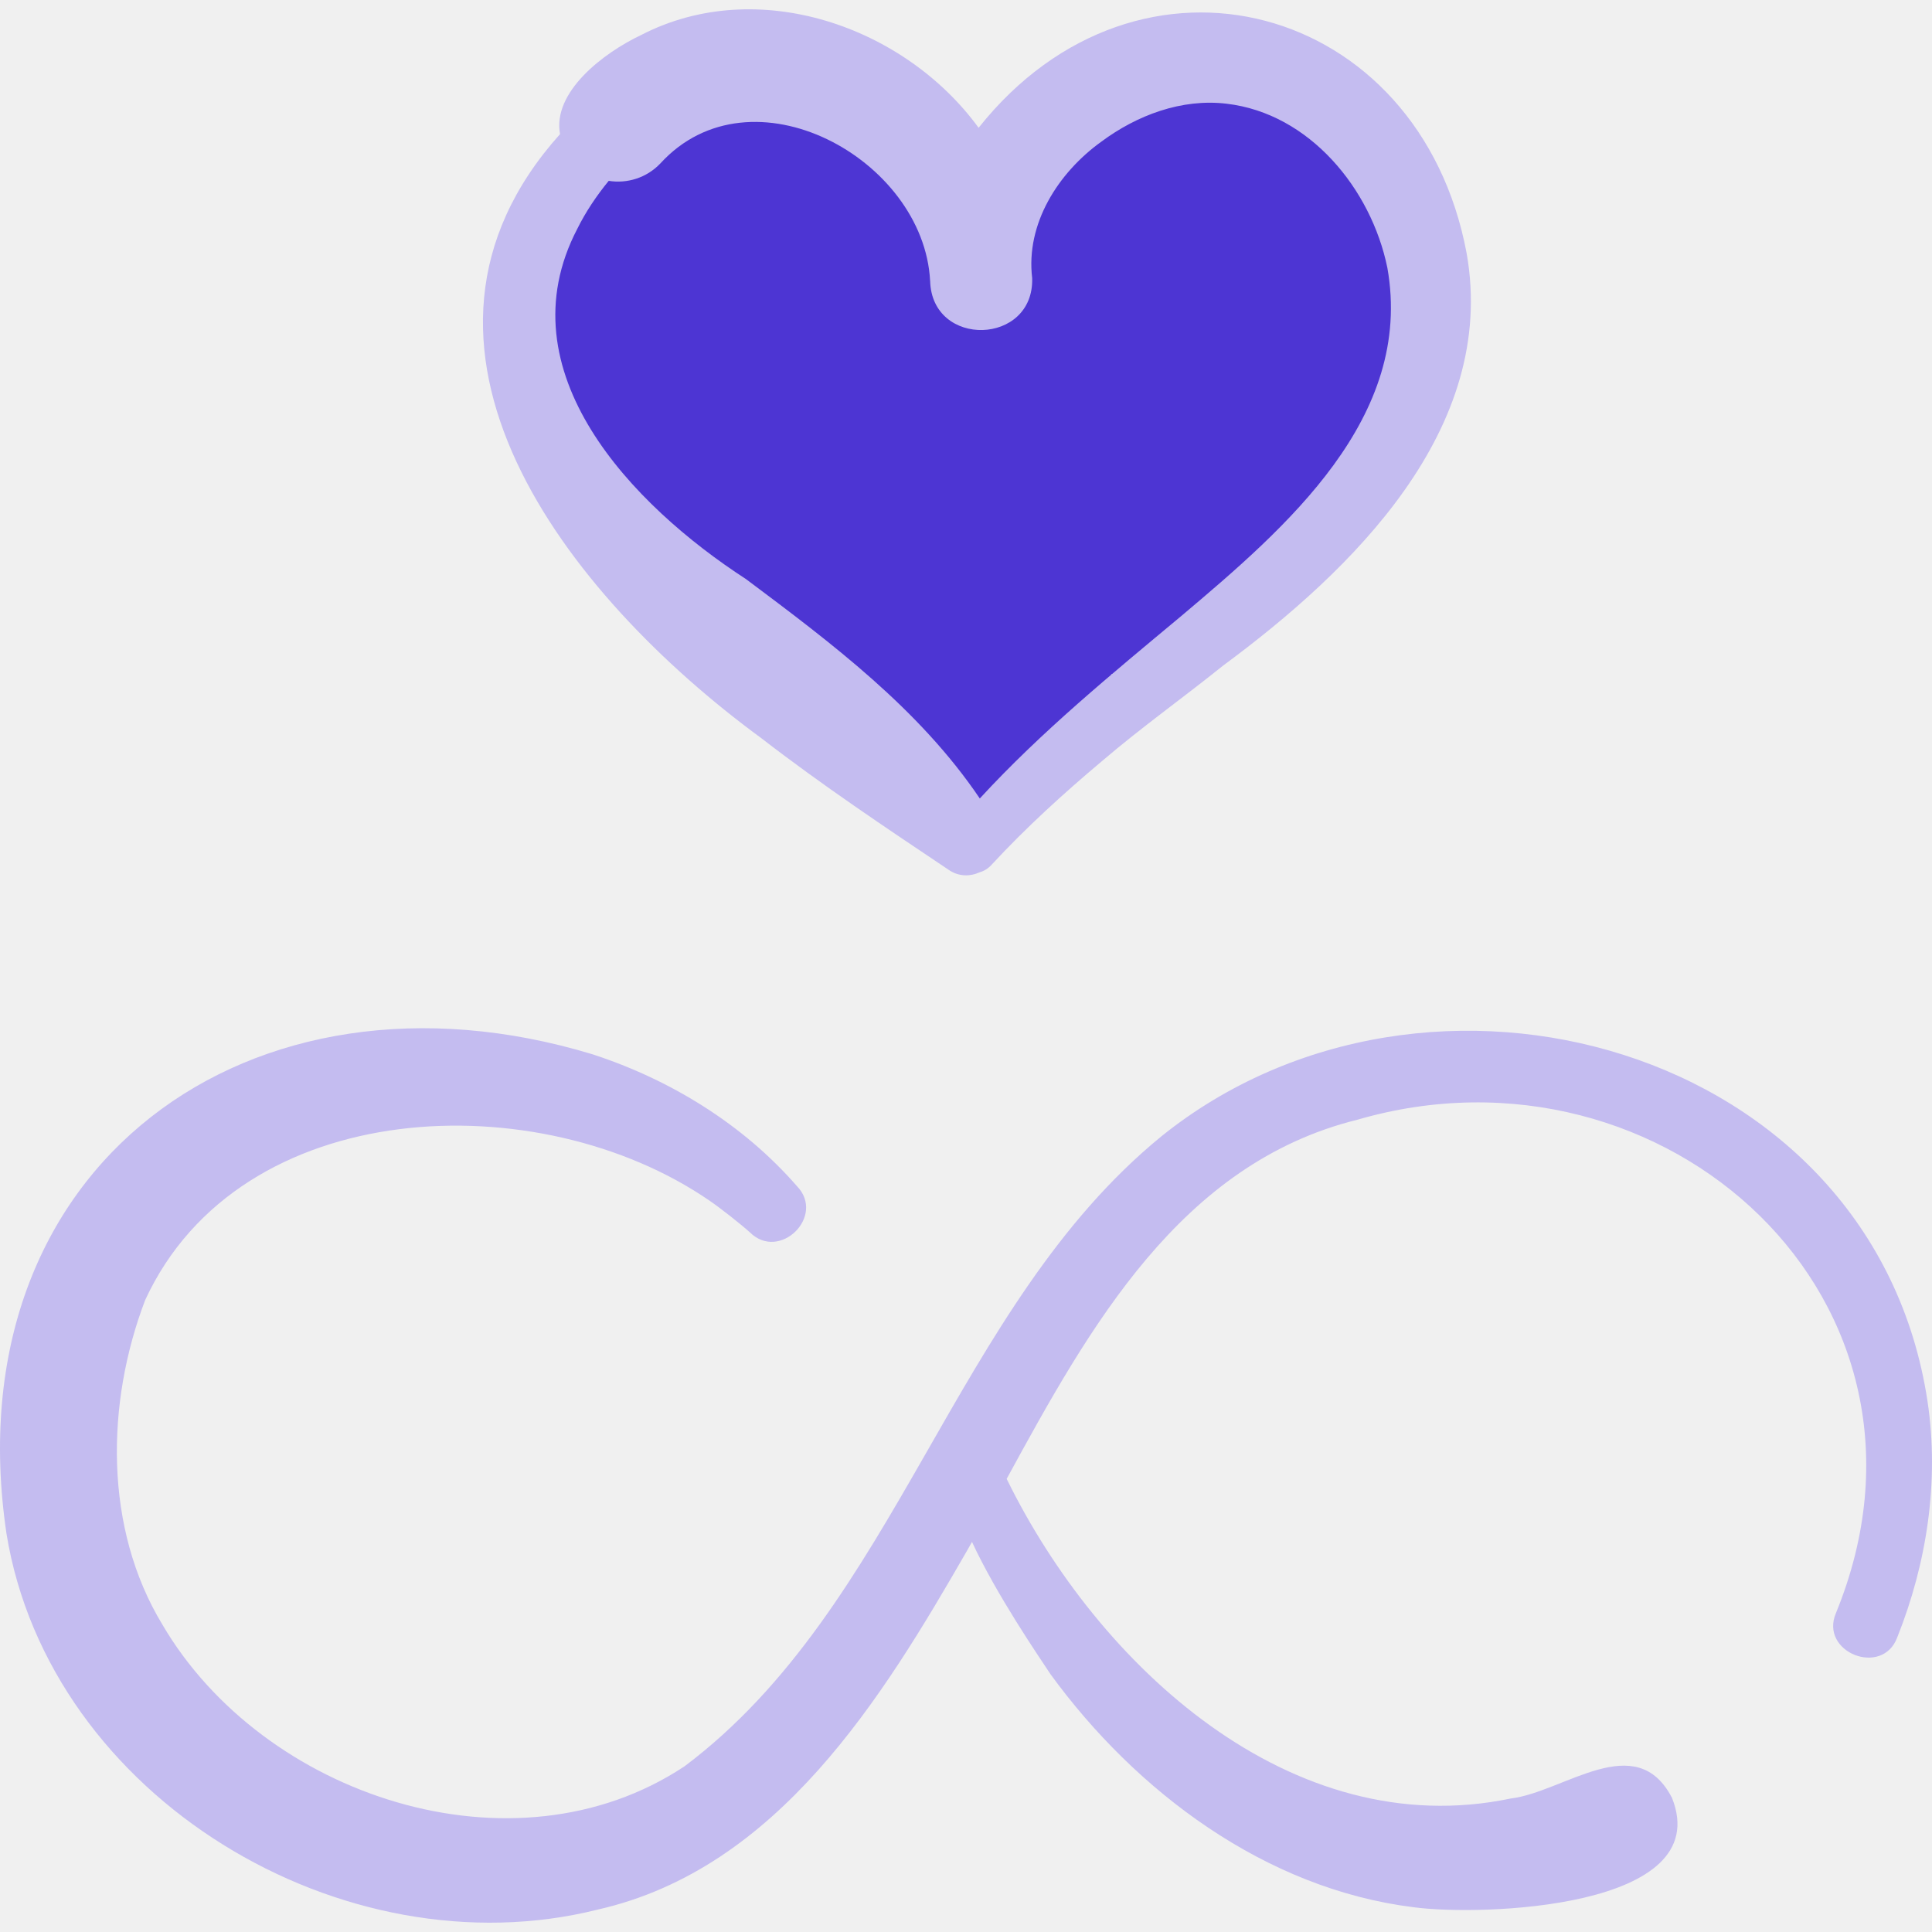
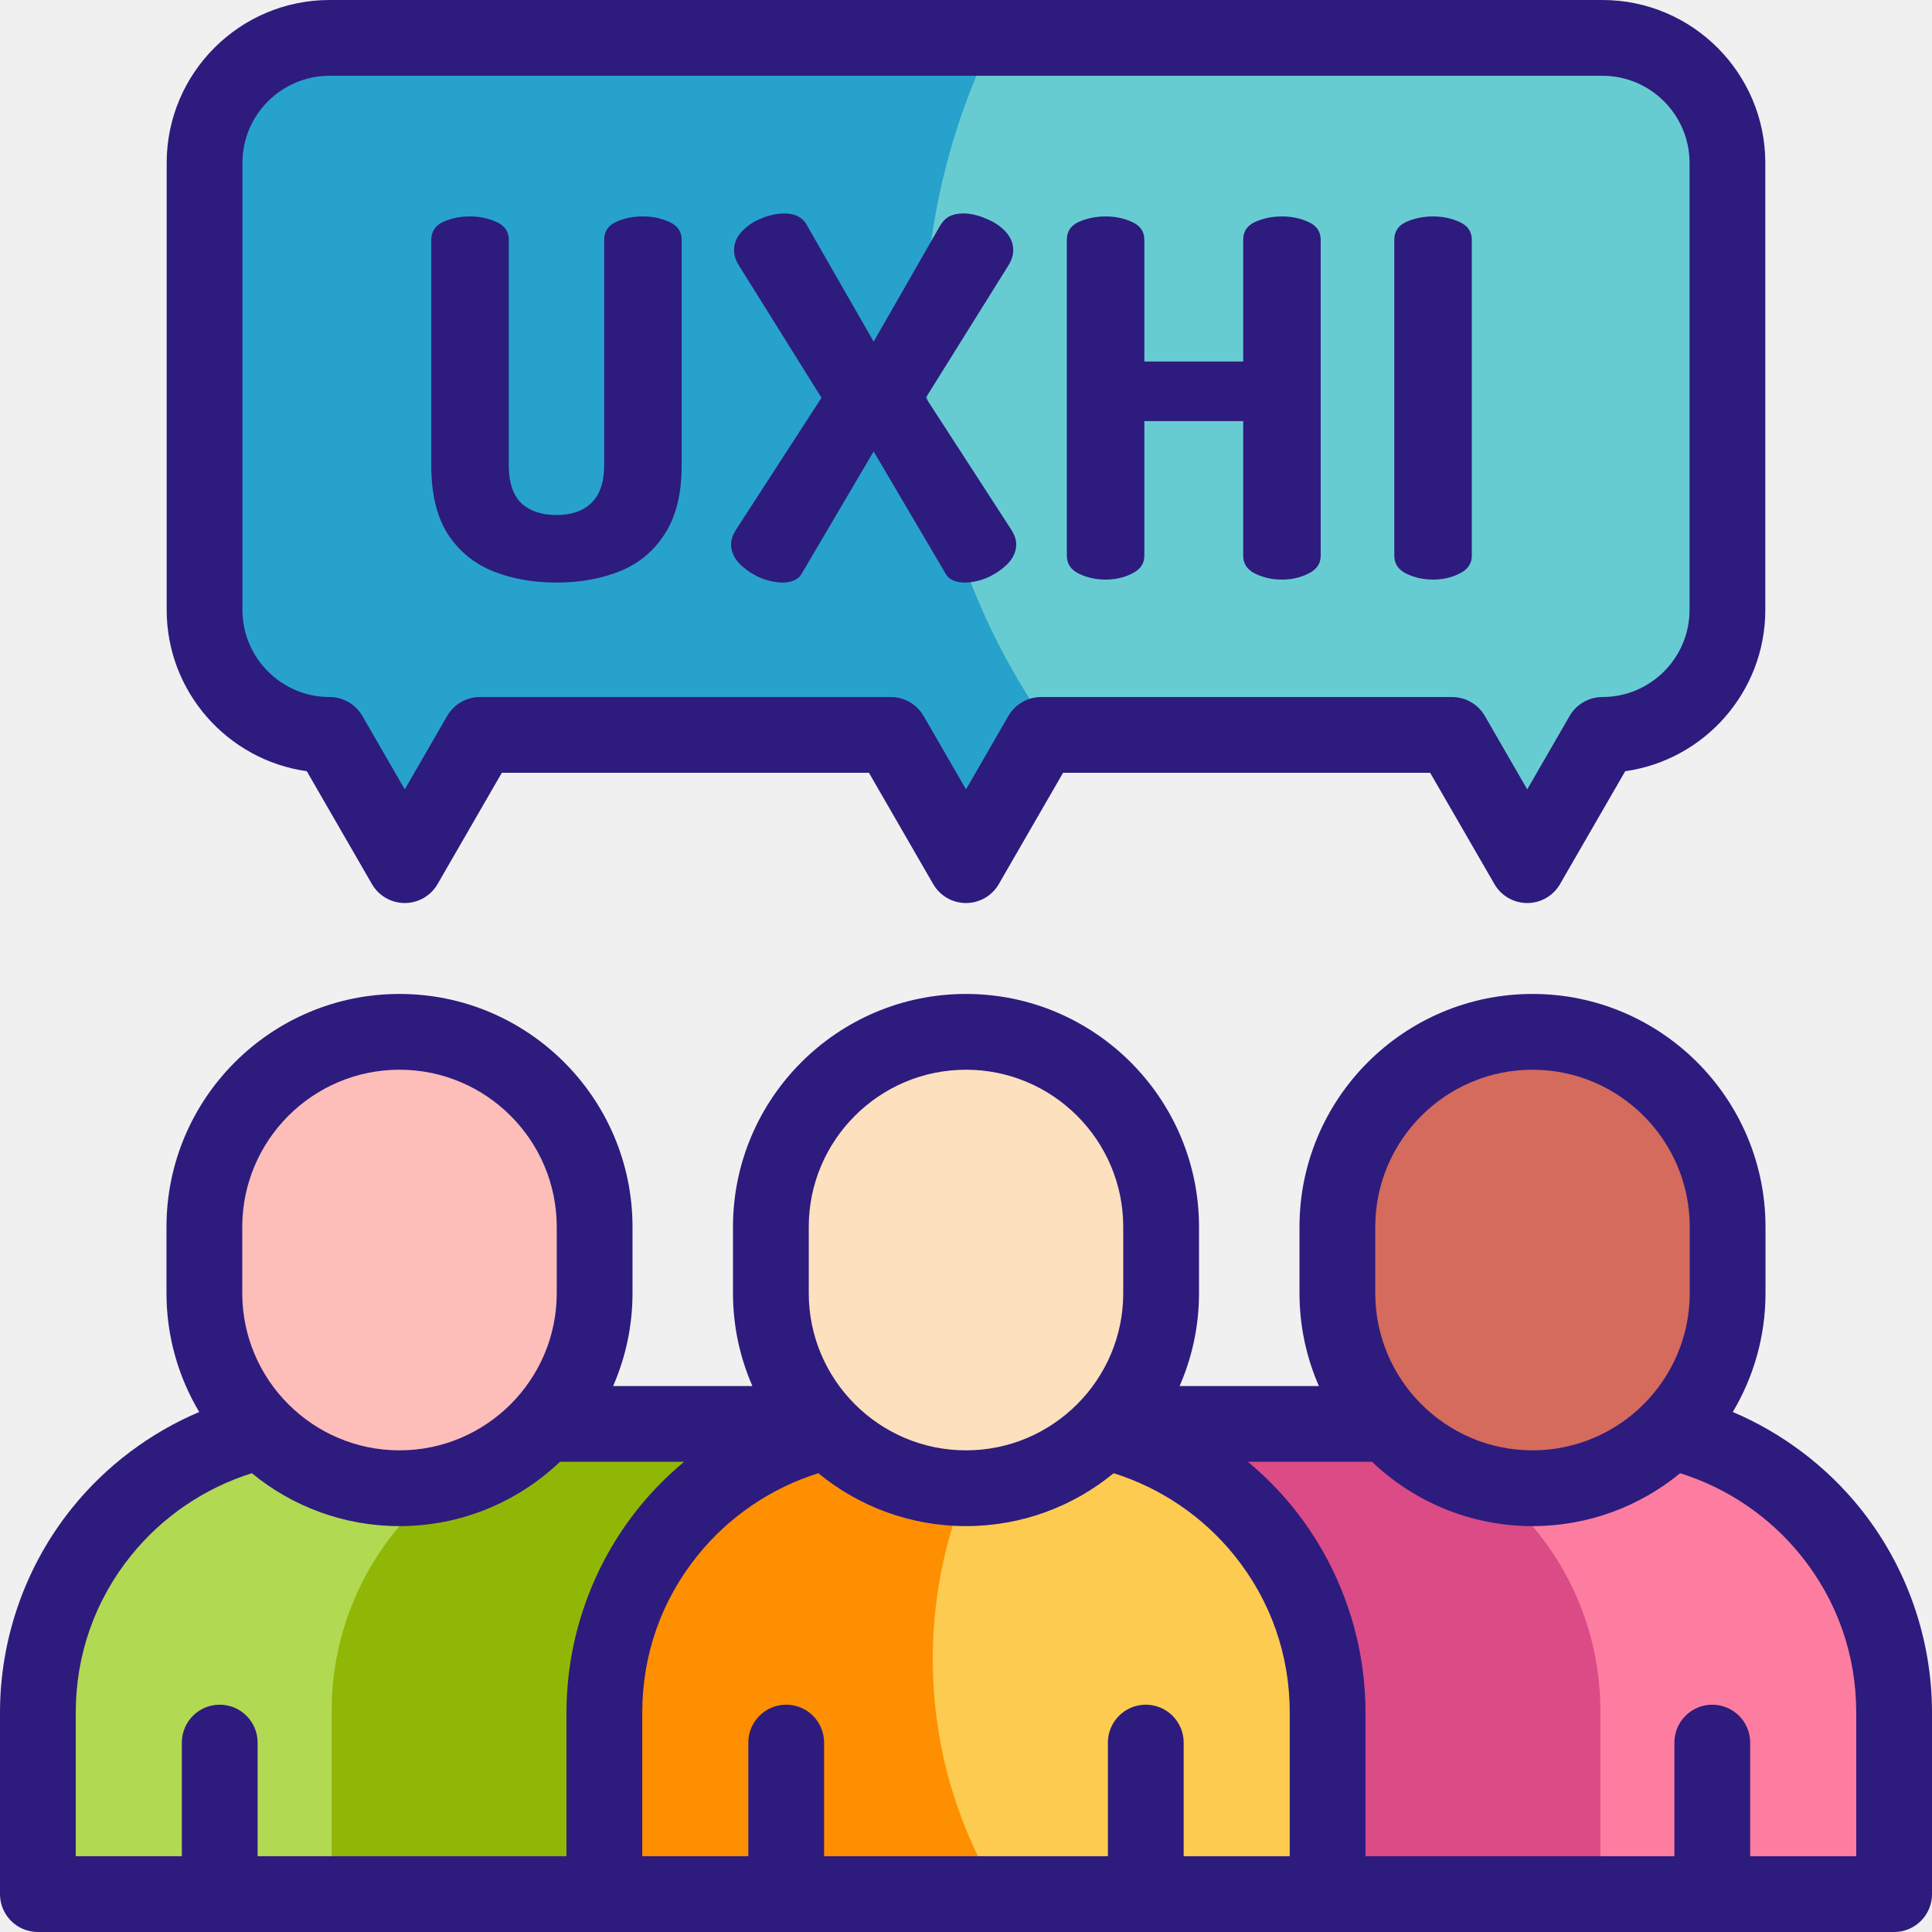
<svg xmlns="http://www.w3.org/2000/svg" width="140" height="140" viewBox="0 0 140 140" fill="none">
-   <g clip-path="url(#clip0_3374_1392)">
-     <path d="M102.391 24.05C102.219 -1.176 81.888 3.625 70.454 16.241C50.704 -5.884 29.808 16.638 42.431 39.9C47.468 47.527 56.545 50.345 62.026 57.379C68.828 63.894 78.125 55.758 80.536 48.866C91.94 46.7 103.096 36.368 102.391 24.05Z" fill="#4D35D3" style="fill:#4D35D3;fill:color(display-p3 0.302 0.208 0.828);fill-opacity:1;" />
-     <path d="M139.678 101.564C135.787 75.726 103.402 66.824 84.134 82.362C69.058 94.706 65.068 116.386 49.601 127.995C37.212 136.207 19.045 130.152 11.77 117.728C7.529 110.742 7.669 101.682 10.518 94.212C17.405 79.272 39.094 78.526 51.405 86.998C52.183 87.525 53.642 88.675 54.34 89.301C56.478 91.432 59.855 88.134 57.75 85.952C53.841 81.465 48.579 78.237 42.943 76.4C18.176 68.879 -3.49 84.47 0.47 111.136C3.587 130.261 24.882 143.006 43.339 138.37C56.36 135.404 63.898 123.116 70.092 112.339C70.206 112.138 70.32 111.935 70.434 111.733C72.237 115.613 75.266 120.016 76.125 121.322C82.315 129.82 91.672 136.865 102.422 138.204C107.282 138.865 124.349 138.328 121.163 130.291C118.561 125.233 113.334 129.863 109.471 130.327C93.564 133.651 79.579 120.7 72.947 107.163C78.963 96.128 85.543 84.31 98.371 81.137C120.63 74.663 142.298 94.267 133.041 116.884C131.821 119.738 136.421 121.549 137.487 118.637C139.625 113.276 140.54 107.335 139.678 101.564Z" fill="#C4BCF0" style="fill:#C4BCF0;fill:color(display-p3 0.769 0.737 0.941);fill-opacity:1;" />
-     <path d="M55.149 53.477C59.557 56.884 64.134 59.943 68.714 63.01C69.448 63.535 70.295 63.528 71.006 63.203C71.311 63.117 71.61 62.937 71.877 62.639C74.348 59.971 77.053 57.507 79.863 55.145C82.681 52.733 85.739 50.557 88.634 48.23C97.92 41.367 108.545 31.125 106.277 18.347C102.878 0.189 82.542 -5.373 70.914 9.26C65.536 1.886 54.882 -1.812 46.472 2.531C43.69 3.845 40.018 6.688 40.582 9.719C26.856 25.024 41.024 43.118 55.149 53.477ZM67.399 20.359L67.402 20.358C67.53 25.239 74.945 25.029 74.795 20.151C74.319 16.213 76.677 12.521 79.802 10.269C82.385 8.348 85.629 7.128 88.879 7.515C94.897 8.216 99.364 13.693 100.533 19.403C102.466 30.27 93.197 38.231 85.62 44.621C80.564 48.839 75.463 53.004 71 57.861C66.599 51.349 60.245 46.597 54.056 41.962C45.838 36.636 36.436 26.931 41.831 16.586C42.44 15.355 43.219 14.194 44.11 13.105C45.44 13.318 46.848 12.896 47.848 11.848C54.427 4.645 66.95 11.505 67.399 20.359Z" fill="#C4BCF0" style="fill:#C4BCF0;fill:color(display-p3 0.769 0.737 0.941);fill-opacity:1;" />
+   <g clip-path="url(#clip0_3426_3455)">
+     <path d="M116.117 2.745H23.882C18.879 2.745 14.823 6.801 14.823 11.804V44.196C14.823 49.199 18.879 53.255 23.882 53.255L29.331 62.692L34.779 53.255H64.551L70 62.692L75.448 53.255H105.22L110.669 62.692L116.117 53.255C121.12 53.255 125.176 49.199 125.176 44.196V11.804C125.176 6.801 121.12 2.745 116.117 2.745Z" fill="#67CCD1" style="fill:#67CCD1;fill:color(display-p3 0.404 0.8 0.82);fill-opacity:1;" />
+     <path d="M67.001 24.355C67.001 16.601 68.799 9.267 71.996 2.745H23.882C18.879 2.745 14.823 6.801 14.823 11.804V44.196C14.823 49.199 18.879 53.255 23.882 53.255L29.331 62.692L34.779 53.255H64.551L70 62.692L75.448 53.255H76.393C70.487 45.143 67.001 35.157 67.001 24.355Z" fill="#27A2CC" style="fill:#27A2CC;fill:color(display-p3 0.153 0.635 0.8);fill-opacity:1;" />
+     <path d="M40.324 42.216C38.62 42.216 37.084 41.94 35.716 41.388C34.348 40.836 33.256 39.936 32.44 38.688C31.648 37.44 31.252 35.784 31.252 33.72V17.376C31.252 16.776 31.54 16.344 32.116 16.08C32.692 15.816 33.34 15.684 34.06 15.684C34.756 15.684 35.392 15.816 35.968 16.08C36.568 16.344 36.868 16.776 36.868 17.376V33.72C36.868 34.944 37.168 35.856 37.768 36.456C38.392 37.032 39.244 37.32 40.324 37.32C41.404 37.32 42.244 37.032 42.844 36.456C43.468 35.856 43.78 34.944 43.78 33.72V17.376C43.78 16.776 44.068 16.344 44.644 16.08C45.22 15.816 45.868 15.684 46.588 15.684C47.284 15.684 47.92 15.816 48.496 16.08C49.096 16.344 49.396 16.776 49.396 17.376V33.72C49.396 35.784 48.988 37.44 48.172 38.688C47.38 39.936 46.3 40.836 44.932 41.388C43.564 41.94 42.028 42.216 40.324 42.216ZM56.72 42.216C56.216 42.216 55.664 42.096 55.064 41.856C54.488 41.592 53.996 41.256 53.588 40.848C53.18 40.416 52.976 39.948 52.976 39.444C52.976 39.132 53.084 38.796 53.3 38.436L59.528 28.824L53.552 19.248C53.312 18.864 53.192 18.492 53.192 18.132C53.192 17.628 53.384 17.172 53.768 16.764C54.152 16.356 54.62 16.044 55.172 15.828C55.748 15.588 56.3 15.468 56.828 15.468C57.236 15.468 57.572 15.54 57.836 15.684C58.124 15.828 58.352 16.068 58.52 16.404L63.308 24.756L68.096 16.404C68.288 16.068 68.516 15.828 68.78 15.684C69.068 15.54 69.404 15.468 69.788 15.468C70.316 15.468 70.856 15.588 71.408 15.828C71.984 16.044 72.464 16.356 72.848 16.764C73.232 17.172 73.424 17.628 73.424 18.132C73.424 18.492 73.304 18.864 73.064 19.248L67.088 28.824L73.316 38.436C73.532 38.796 73.64 39.132 73.64 39.444C73.64 39.948 73.436 40.416 73.028 40.848C72.62 41.256 72.128 41.592 71.552 41.856C70.976 42.096 70.424 42.216 69.896 42.216C69.608 42.216 69.344 42.168 69.104 42.072C68.864 41.976 68.684 41.832 68.564 41.64L63.308 32.712L58.052 41.64C57.932 41.832 57.752 41.976 57.512 42.072C57.272 42.168 57.008 42.216 56.72 42.216ZM80.115 42C79.419 42 78.771 41.856 78.171 41.568C77.595 41.28 77.307 40.848 77.307 40.272V17.376C77.307 16.776 77.595 16.344 78.171 16.08C78.771 15.816 79.419 15.684 80.115 15.684C80.811 15.684 81.447 15.816 82.023 16.08C82.623 16.344 82.923 16.776 82.923 17.376V26.196H90.087V17.376C90.087 16.776 90.375 16.344 90.951 16.08C91.551 15.816 92.199 15.684 92.895 15.684C93.591 15.684 94.227 15.816 94.803 16.08C95.403 16.344 95.703 16.776 95.703 17.376V40.272C95.703 40.848 95.403 41.28 94.803 41.568C94.227 41.856 93.591 42 92.895 42C92.199 42 91.551 41.856 90.951 41.568C90.375 41.28 90.087 40.848 90.087 40.272V30.516H82.923V40.272C82.923 40.848 82.623 41.28 82.023 41.568C81.447 41.856 80.811 42 80.115 42ZM103.844 42C103.148 42 102.5 41.856 101.9 41.568C101.324 41.28 101.036 40.848 101.036 40.272V17.376C101.036 16.776 101.324 16.344 101.9 16.08C102.5 15.816 103.148 15.684 103.844 15.684C104.54 15.684 105.176 15.816 105.752 16.08C106.352 16.344 106.652 16.776 106.652 17.376V40.272C106.652 40.848 106.352 41.28 105.752 41.568C105.176 41.856 104.54 42 103.844 42Z" fill="#2E1B7E" style="fill:#2E1B7E;fill:color(display-p3 0.18 0.106 0.494);fill-opacity:1;" />
+     <path d="M69.967 103.181H116.337C127.89 103.181 137.255 112.546 137.255 124.099V137.255H69.967V103.181Z" fill="#FD7DA0" style="fill:#FD7DA0;fill:color(display-p3 0.992 0.49 0.627);fill-opacity:1;" />
+     <path d="M75.286 103.181H95.071C106.531 103.181 115.905 112.41 115.968 123.87C115.969 123.946 115.969 124.022 115.969 124.099V137.255H96.204V124.099C96.204 112.546 86.839 103.181 75.286 103.181Z" fill="#DB4B86" style="fill:#DB4B86;fill:color(display-p3 0.859 0.294 0.525);fill-opacity:1;" />
+     <path d="M111.051 74.77C118.86 74.77 125.191 81.101 125.191 88.91V93.703C125.191 101.513 118.86 107.843 111.051 107.843C103.242 107.843 96.911 101.513 96.911 93.703V88.91C96.911 81.101 103.242 74.77 111.051 74.77Z" fill="#D46B5C" style="fill:#D46B5C;fill:color(display-p3 0.831 0.42 0.361);fill-opacity:1;" />
+     <path d="M70.033 103.181H23.663C12.11 103.181 2.745 112.546 2.745 124.099V137.255H70.033V103.181Z" fill="#B1D952" style="fill:#B1D952;fill:color(display-p3 0.694 0.851 0.322);fill-opacity:1;" />
+     <path d="M64.714 103.181H44.929C33.469 103.181 24.096 112.41 24.032 123.87C24.031 123.946 24.031 124.022 24.031 124.099V137.255H43.796V124.099C43.796 112.546 53.161 103.181 64.714 103.181Z" fill="#91B706" style="fill:#91B706;fill:color(display-p3 0.569 0.718 0.024);fill-opacity:1;" />
+     <path d="M28.949 74.77C21.14 74.77 14.81 81.101 14.81 88.91V93.703C14.81 101.513 21.14 107.843 28.949 107.843C36.758 107.843 43.089 101.513 43.089 93.703V88.91C43.089 81.101 36.758 74.77 28.949 74.77Z" fill="#FDBEB9" style="fill:#FDBEB9;fill:color(display-p3 0.992 0.745 0.726);fill-opacity:1;" />
+     <path d="M75.286 103.181H64.714C53.161 103.181 43.796 112.546 43.796 124.099V137.255H96.204V124.099C96.204 112.546 86.839 103.181 75.286 103.181Z" fill="#FDCB50" style="fill:#FDCB50;fill:color(display-p3 0.992 0.796 0.314);fill-opacity:1;" />
+     <path d="M67.593 120.218C67.593 113.978 69.338 108.145 72.365 103.181H64.714C53.161 103.181 43.796 112.546 43.796 124.099V137.255H72.365C69.338 132.291 67.593 126.458 67.593 120.218Z" fill="#FD8F01" style="fill:#FD8F01;fill:color(display-p3 0.992 0.561 0.004);fill-opacity:1;" />
+     <path d="M70 74.77C77.809 74.77 84.14 81.101 84.14 88.91V93.703C84.14 101.513 77.809 107.843 70 107.843C62.191 107.843 55.86 101.513 55.86 93.703V88.91C55.86 81.101 62.191 74.77 70 74.77Z" fill="#FDE0BE" style="fill:#FDE0BE;fill:color(display-p3 0.992 0.878 0.745);fill-opacity:1;" />
+     <path d="M134.764 109.257C132.31 106.216 129.128 103.832 125.565 102.317C127.068 99.793 127.935 96.848 127.935 93.703V88.91C127.935 79.6 120.361 72.025 111.05 72.025C101.74 72.025 94.166 79.6 94.166 88.91V93.703C94.166 96.096 94.669 98.371 95.57 100.436H85.48C86.382 98.371 86.885 96.096 86.885 93.703V88.91C86.885 79.6 79.31 72.025 70 72.025C60.69 72.025 53.115 79.6 53.115 88.91V93.703C53.115 96.096 53.618 98.371 54.52 100.436H44.43C45.331 98.371 45.834 96.096 45.834 93.703V88.91C45.834 79.6 38.26 72.025 28.949 72.025C19.639 72.025 12.064 79.6 12.064 88.91V93.703C12.064 96.848 12.931 99.793 14.435 102.317C10.872 103.832 7.689 106.216 5.236 109.257C1.859 113.442 0 118.712 0 124.099V137.255C0 138.771 1.229 140 2.745 140H137.255C138.771 140 140 138.771 140 137.255V124.099C140 118.712 138.141 113.442 134.764 109.257ZM99.656 88.91C99.656 82.627 104.767 77.516 111.05 77.516C117.333 77.516 122.445 82.627 122.445 88.91V93.703C122.445 99.986 117.333 105.098 111.05 105.098C104.767 105.098 99.656 99.986 99.656 93.703V88.91ZM58.605 88.91C58.605 82.627 63.717 77.516 70 77.516C76.283 77.516 81.395 82.627 81.395 88.91V93.703C81.395 99.986 76.283 105.098 70 105.098C63.717 105.098 58.605 99.986 58.605 93.703V88.91ZM17.555 88.91C17.555 82.627 22.666 77.516 28.949 77.516C35.232 77.516 40.344 82.627 40.344 88.91V93.703C40.344 99.986 35.232 105.098 28.949 105.098C22.666 105.098 17.555 99.986 17.555 93.703V88.91ZM41.05 124.099V134.51H18.667V126.275C18.667 124.758 17.437 123.529 15.922 123.529C14.406 123.529 13.177 124.758 13.177 126.275V134.51H5.49V124.099C5.49 119.903 6.88 115.963 9.508 112.705C11.772 109.899 14.839 107.822 18.25 106.755C21.165 109.149 24.892 110.588 28.949 110.588C33.454 110.588 37.549 108.811 40.58 105.926H49.576C48.378 106.922 47.272 108.035 46.286 109.257C42.91 113.442 41.05 118.712 41.05 124.099ZM93.459 134.51H85.773V126.275C85.773 124.758 84.543 123.529 83.028 123.529C81.512 123.529 80.283 124.758 80.283 126.275V134.51H59.717V126.275C59.717 124.758 58.488 123.529 56.972 123.529C55.456 123.529 54.227 124.758 54.227 126.275V134.51H46.541V124.099C46.541 119.903 47.93 115.963 50.559 112.705C52.823 109.899 55.89 107.821 59.301 106.755C62.215 109.149 65.943 110.588 70 110.588C74.057 110.588 77.785 109.149 80.699 106.755C84.11 107.821 87.177 109.899 89.441 112.705C92.07 115.963 93.459 119.903 93.459 124.099V134.51ZM134.51 134.51H126.824V126.275C126.824 124.758 125.594 123.529 124.078 123.529C122.563 123.529 121.333 124.758 121.333 126.275V134.51H98.949V124.099C98.949 118.712 97.09 113.442 93.713 109.257C92.728 108.035 91.622 106.922 90.424 105.926H99.42C102.451 108.811 106.546 110.588 111.051 110.588C115.108 110.588 118.835 109.149 121.75 106.755C125.161 107.822 128.228 109.899 130.492 112.705C133.12 115.963 134.51 119.903 134.51 124.099V134.51Z" fill="#2E1B7E" style="fill:#2E1B7E;fill:color(display-p3 0.18 0.106 0.494);fill-opacity:1;" />
+     <path d="M22.231 55.885L26.953 64.065C27.443 64.914 28.349 65.437 29.33 65.437C30.311 65.437 31.217 64.914 31.707 64.065L36.364 56H62.967L67.622 64.064C68.113 64.914 69.019 65.437 70 65.437C70.98 65.437 71.887 64.914 72.377 64.064L77.033 56H103.635L108.292 64.064C108.782 64.914 109.688 65.437 110.669 65.437C111.65 65.437 112.556 64.914 113.046 64.064L117.769 55.885C123.499 55.079 127.921 50.144 127.921 44.196V11.804C127.921 5.295 122.626 0 116.117 0H23.882C17.373 0 12.078 5.295 12.078 11.804V44.196C12.078 50.144 16.5 55.079 22.231 55.885ZM17.568 11.804C17.568 8.322 20.4 5.49 23.882 5.49H116.117C119.599 5.49 122.431 8.323 122.431 11.804V44.196C122.431 47.677 119.599 50.51 116.117 50.51C115.137 50.51 114.23 51.033 113.74 51.882L110.669 57.202L107.598 51.882C107.107 51.033 106.201 50.51 105.22 50.51H75.448C74.468 50.51 73.561 51.033 73.071 51.882L70 57.202L66.928 51.882C66.438 51.033 65.532 50.51 64.551 50.51H34.779C33.798 50.51 32.892 51.033 32.402 51.882L29.331 57.202L26.259 51.882C25.769 51.033 24.863 50.51 23.882 50.51C20.4 50.51 17.568 47.677 17.568 44.196V11.804Z" fill="#2E1B7E" style="fill:#2E1B7E;fill:color(display-p3 0.18 0.106 0.494);fill-opacity:1;" />
  </g>
  <defs>
-     <clipPath id="clip0_3374_1392">
+     <clipPath id="clip0_3426_3455">
      <rect width="140" height="140" fill="white" style="fill:white;fill-opacity:1;" />
    </clipPath>
  </defs>
</svg>
